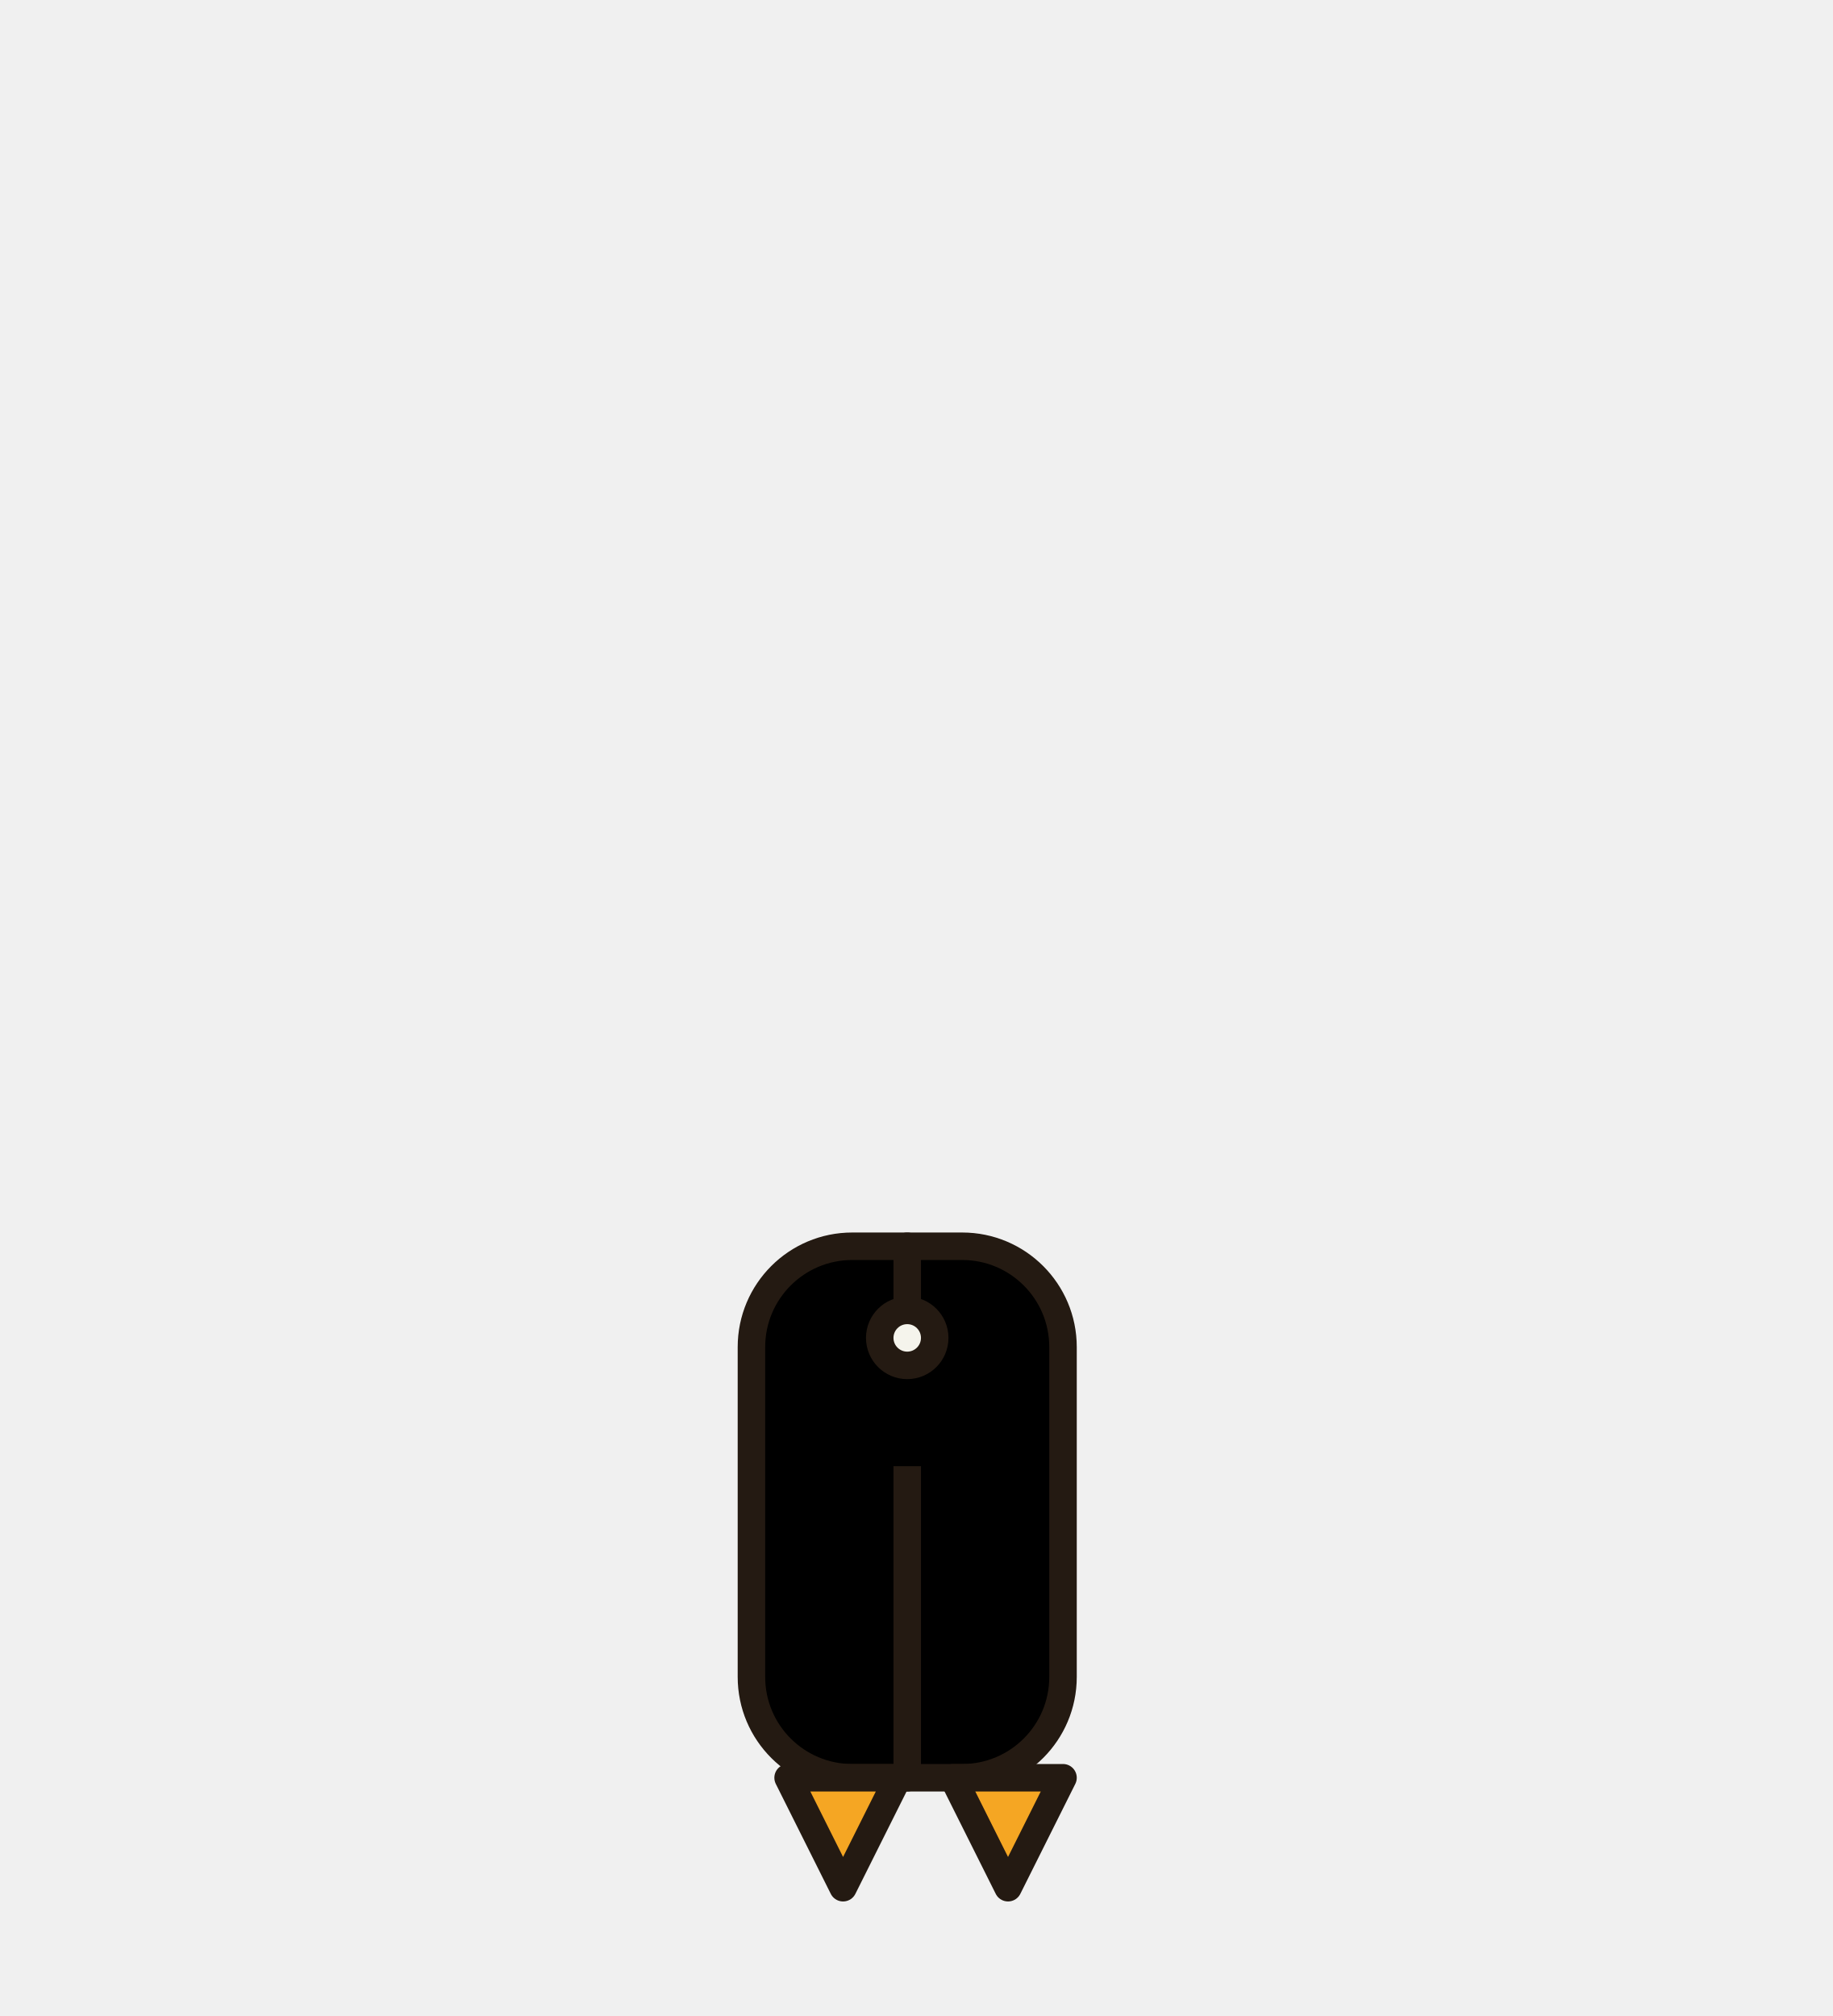
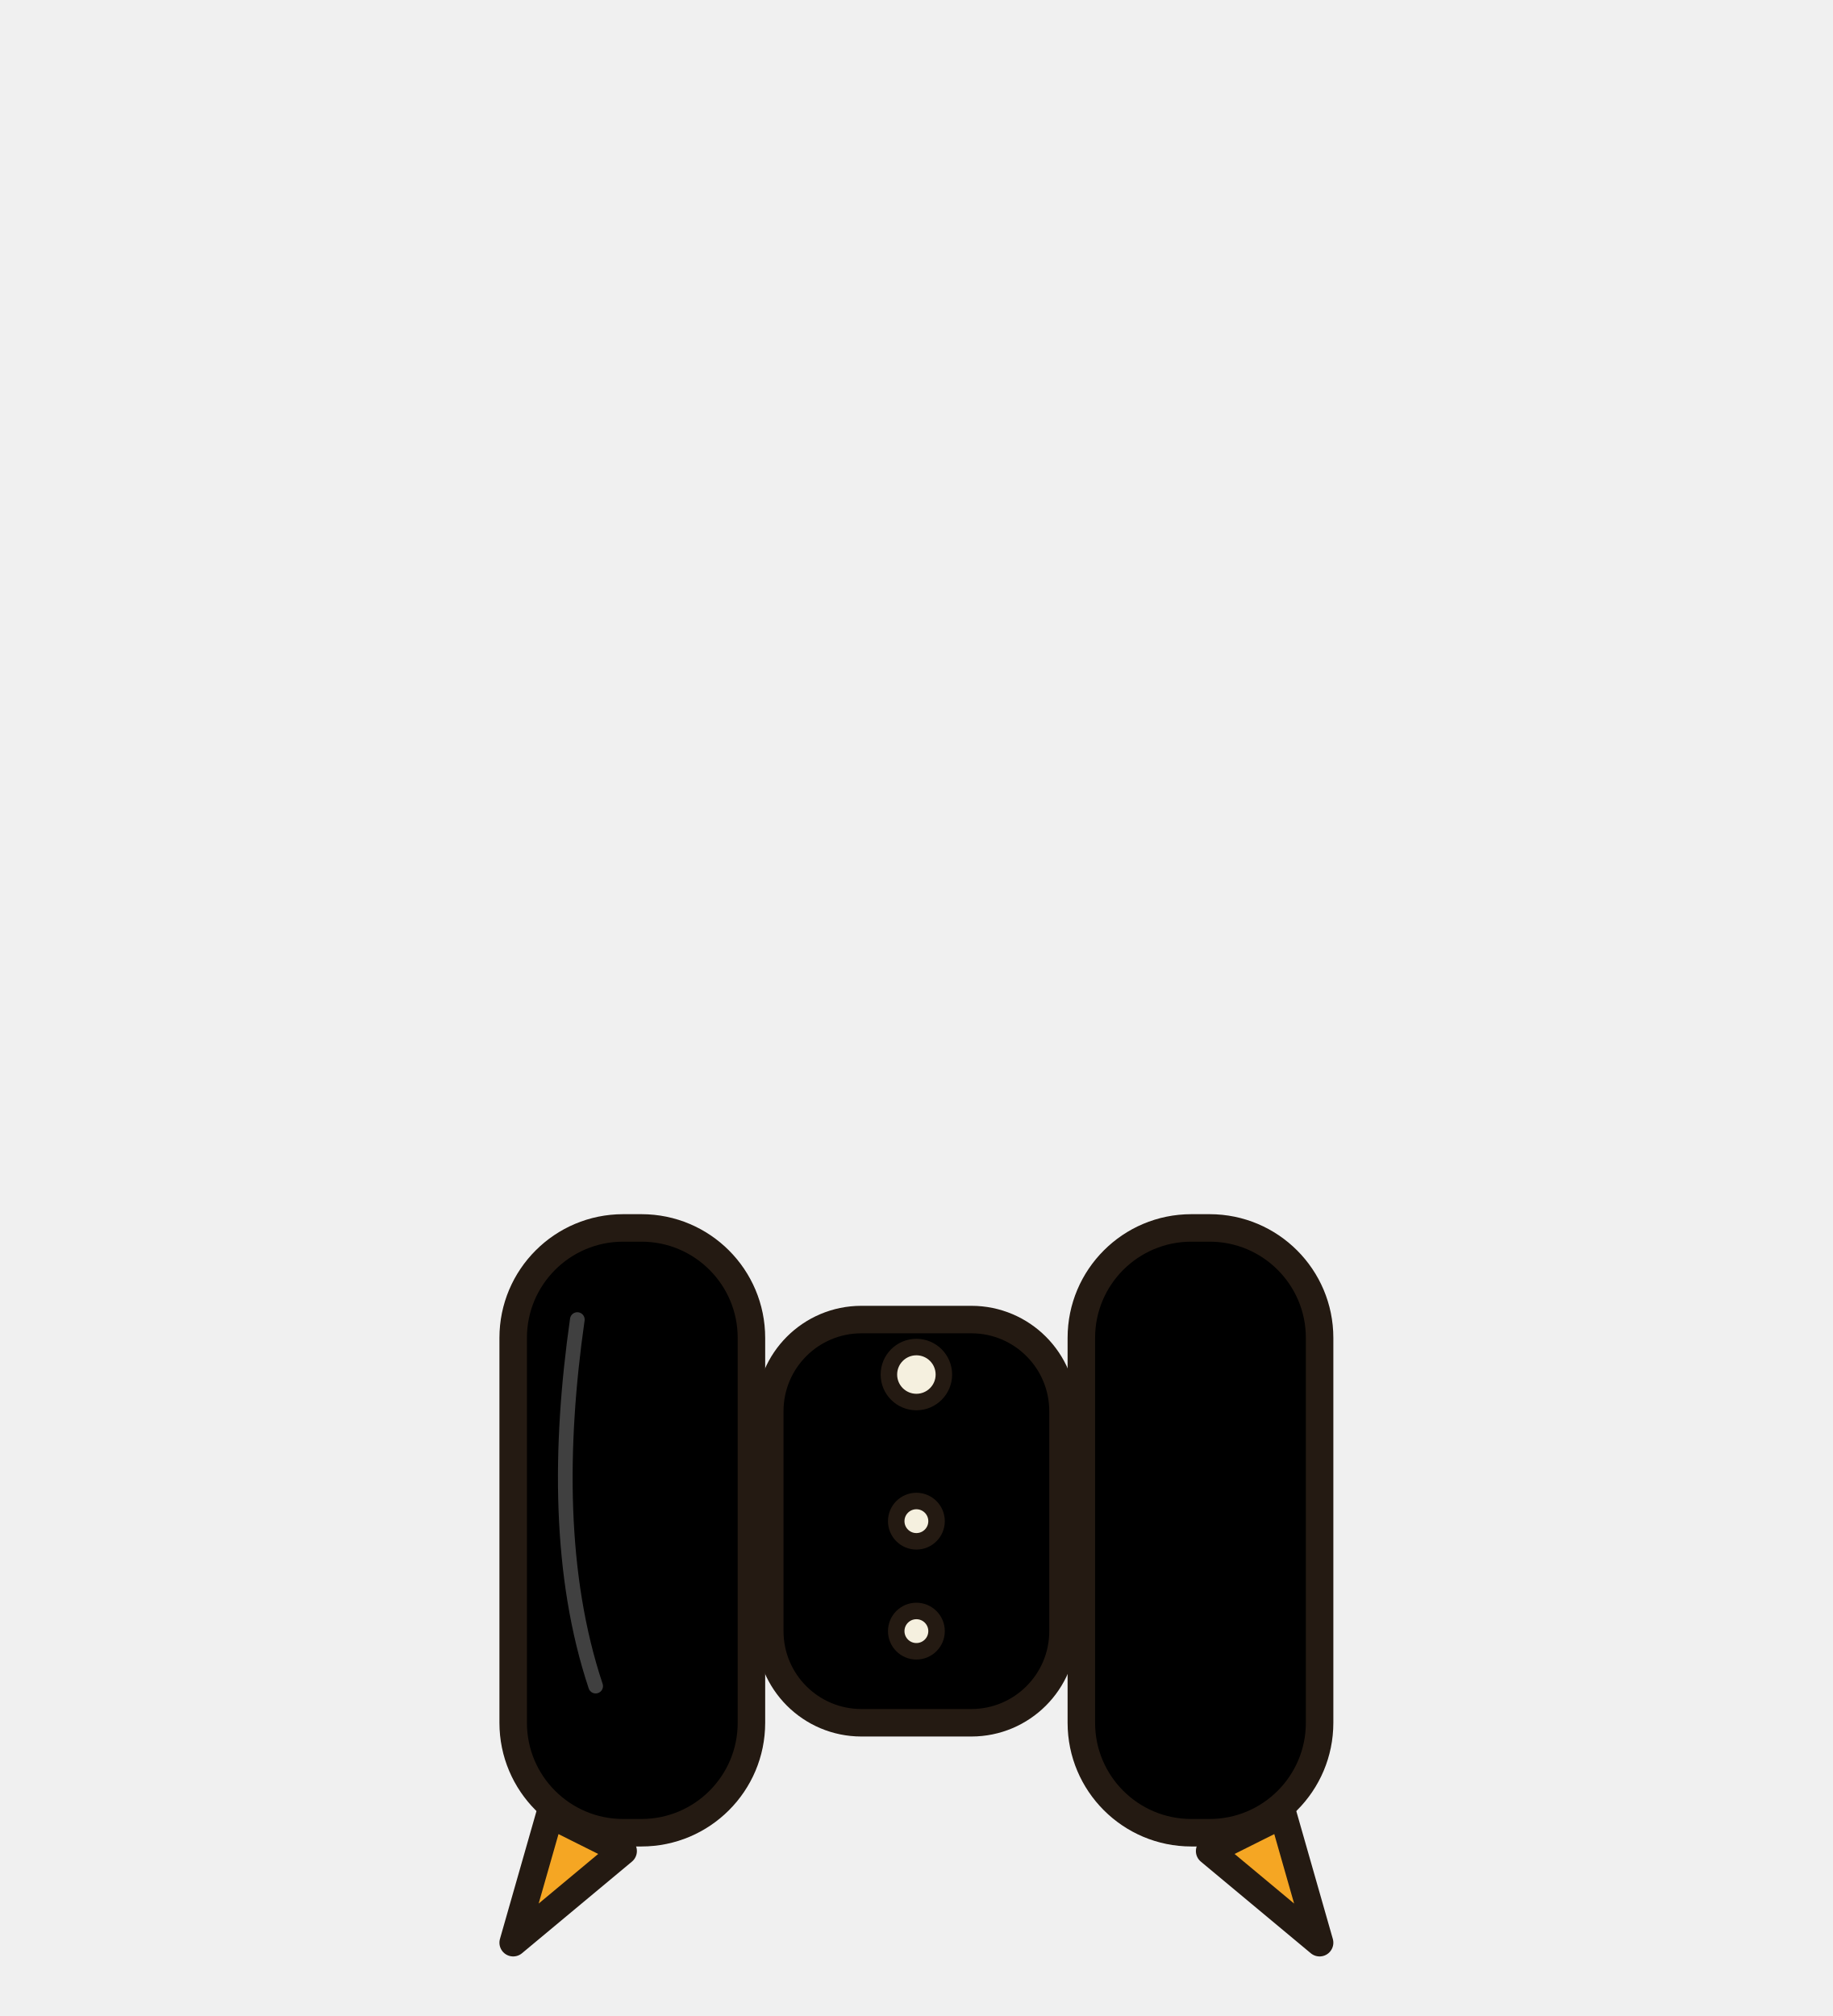
<svg xmlns="http://www.w3.org/2000/svg" width="200" height="220" viewBox="0 0 200 220">
  <g stroke="#241a12" stroke-width="3" stroke-linejoin="round" stroke-linecap="round">
-     <rect x="82" y="136" width="34" height="58" rx="11" fill="{{accent}}" />
-     <path d="M99 136 L99 194" fill="none" stroke="{{accentDark}}" />
-     <rect x="86" y="150" width="26" height="10" rx="4" fill="{{accentDark}}" stroke="none" />
-     <path d="M86 194 L92 206 L98 194 Z" fill="#f5a623" />
-     <path d="M104 194 L110 206 L116 194 Z" fill="#f5a623" />
-     <circle cx="99" cy="146" r="3" fill="#f5f4ec" />
+     <rect x="56" y="134" width="26" height="66" rx="12" fill="{{accent}}" />
+     <rect x="118" y="134" width="26" height="66" rx="12" fill="{{accent}}" />
+     <rect x="84" y="144" width="32" height="44" rx="10" fill="{{accentDark}}" />
+     <path d="M60 198 L56 212 L68 202 Z" fill="#f5a623" />
+     <path d="M140 198 L144 212 L132 202 Z" fill="#f5a623" />
+   </g>
+   <g fill="none" stroke="{{accentDark}}" stroke-width="2.2" stroke-linecap="round">
+     <path d="M69 142 L69 188" />
+     <path d="M131 142 L131 188" />
+     <path d="M90 156 L110 156" />
+     <path d="M90 174 L110 174" />
+   </g>
+   <g fill="#f5f0df" stroke="#241a12" stroke-width="1.8">
+     <circle cx="100" cy="150" r="3" />
+     <circle cx="100" cy="166" r="2.2" />
+     <circle cx="100" cy="178" r="2.2" />
+   </g>
+   <g fill="none" stroke="#ffffff" stroke-width="1.6" stroke-linecap="round" opacity="0.25">
+     <path d="M63 144 C61 158 61 172 65 184" />
  </g>
</svg>
